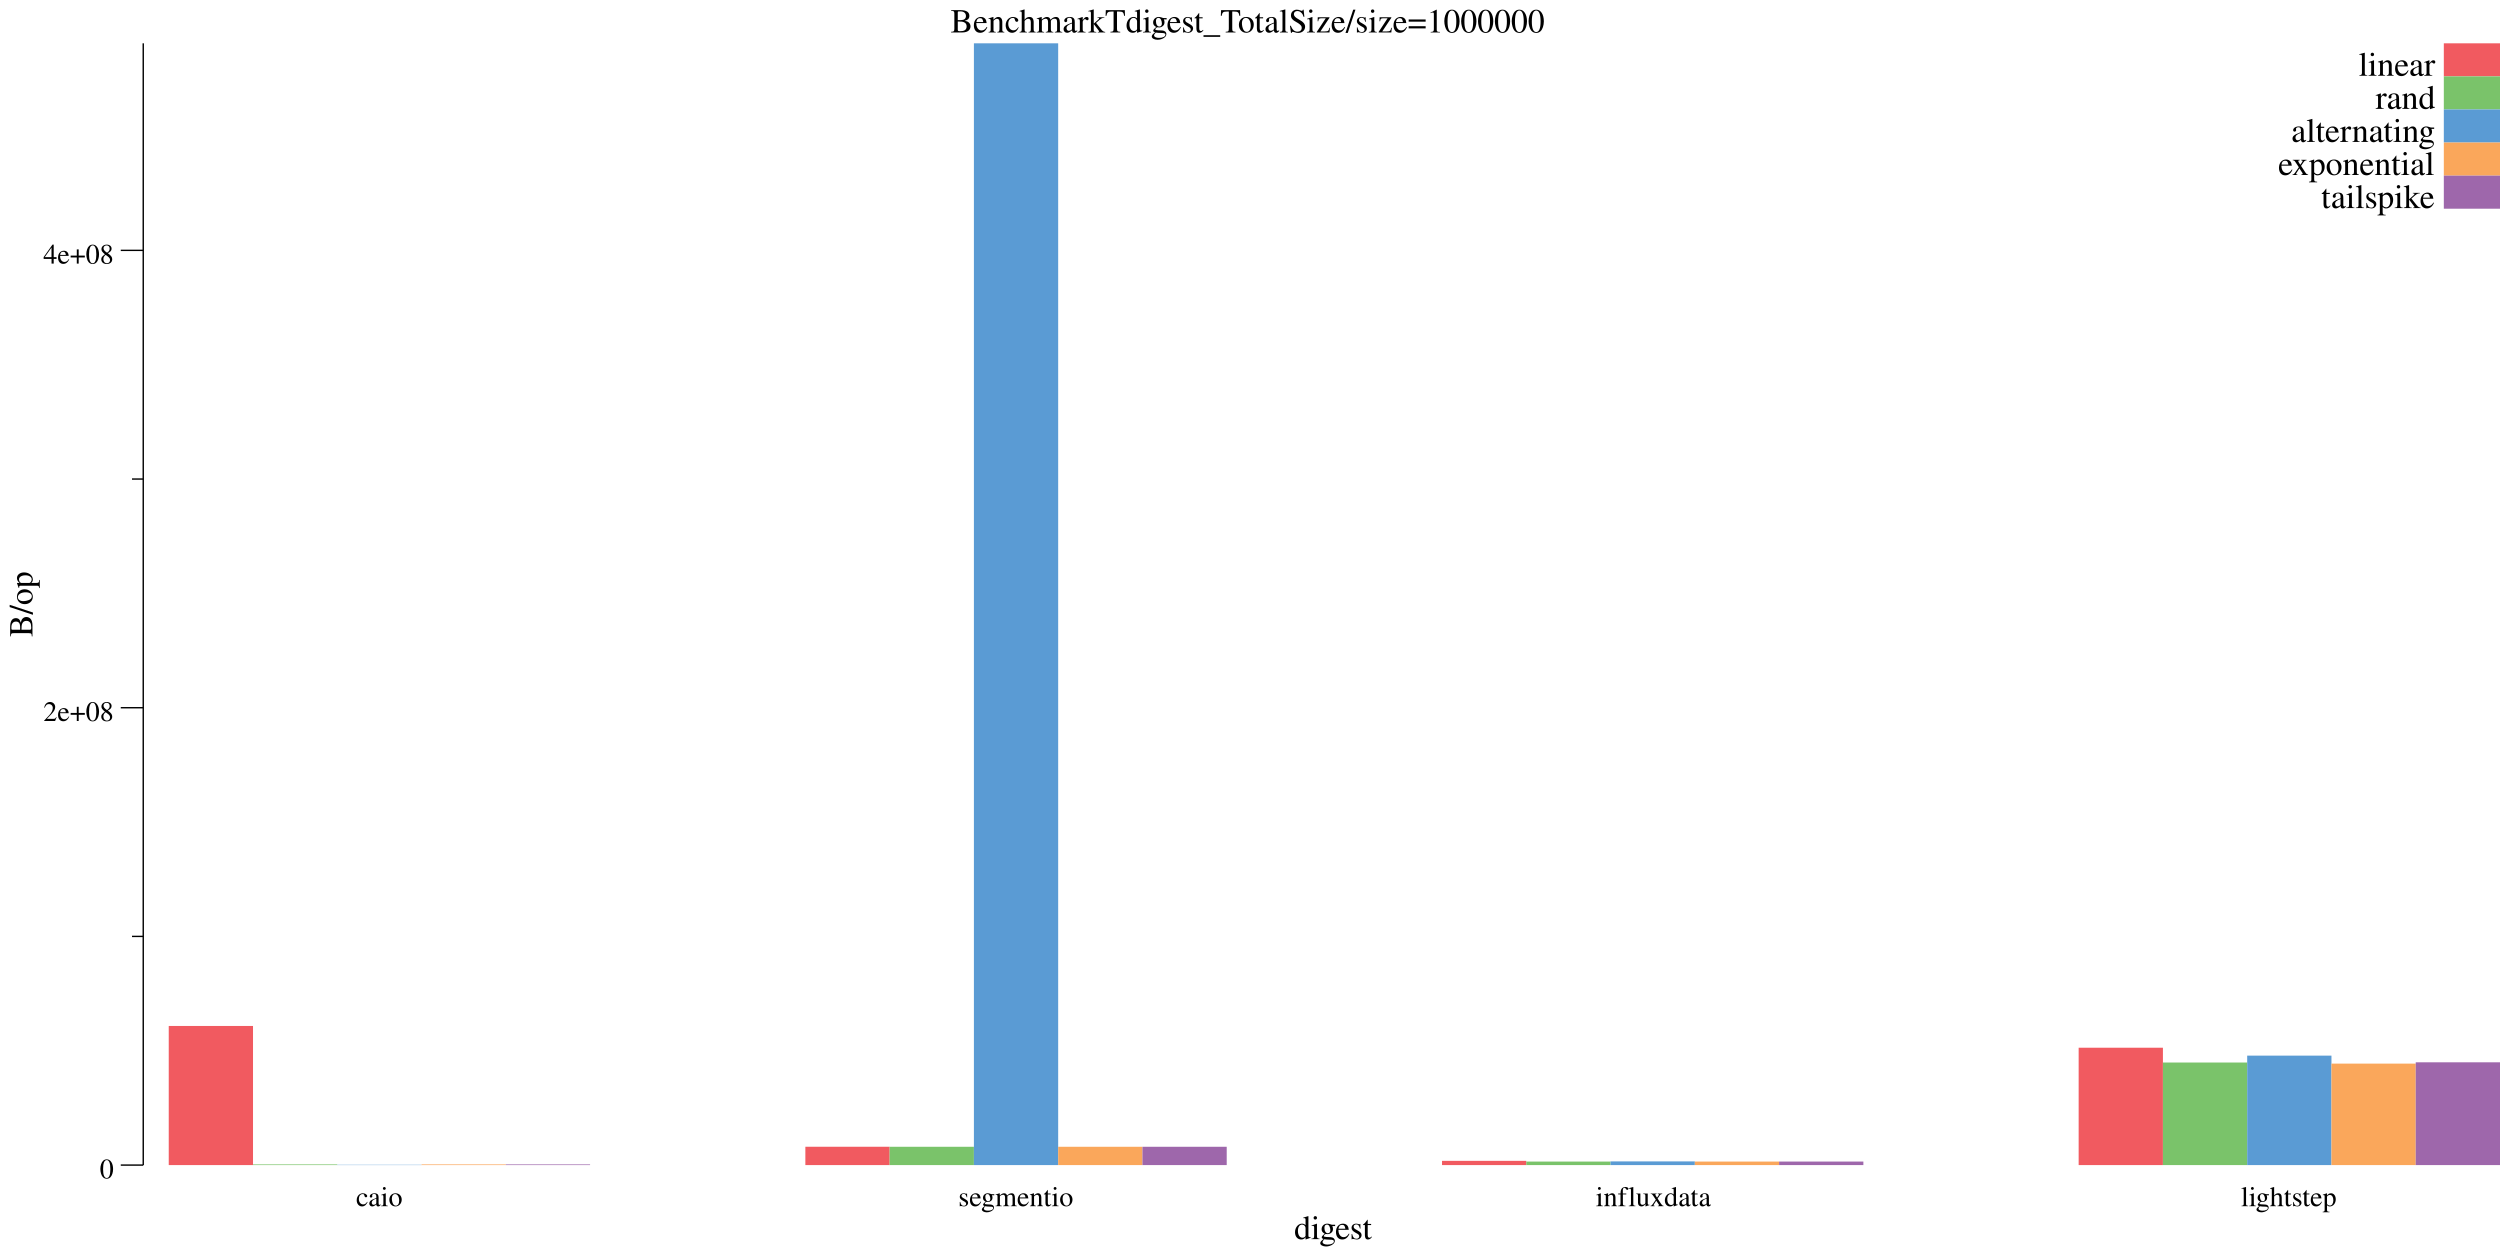
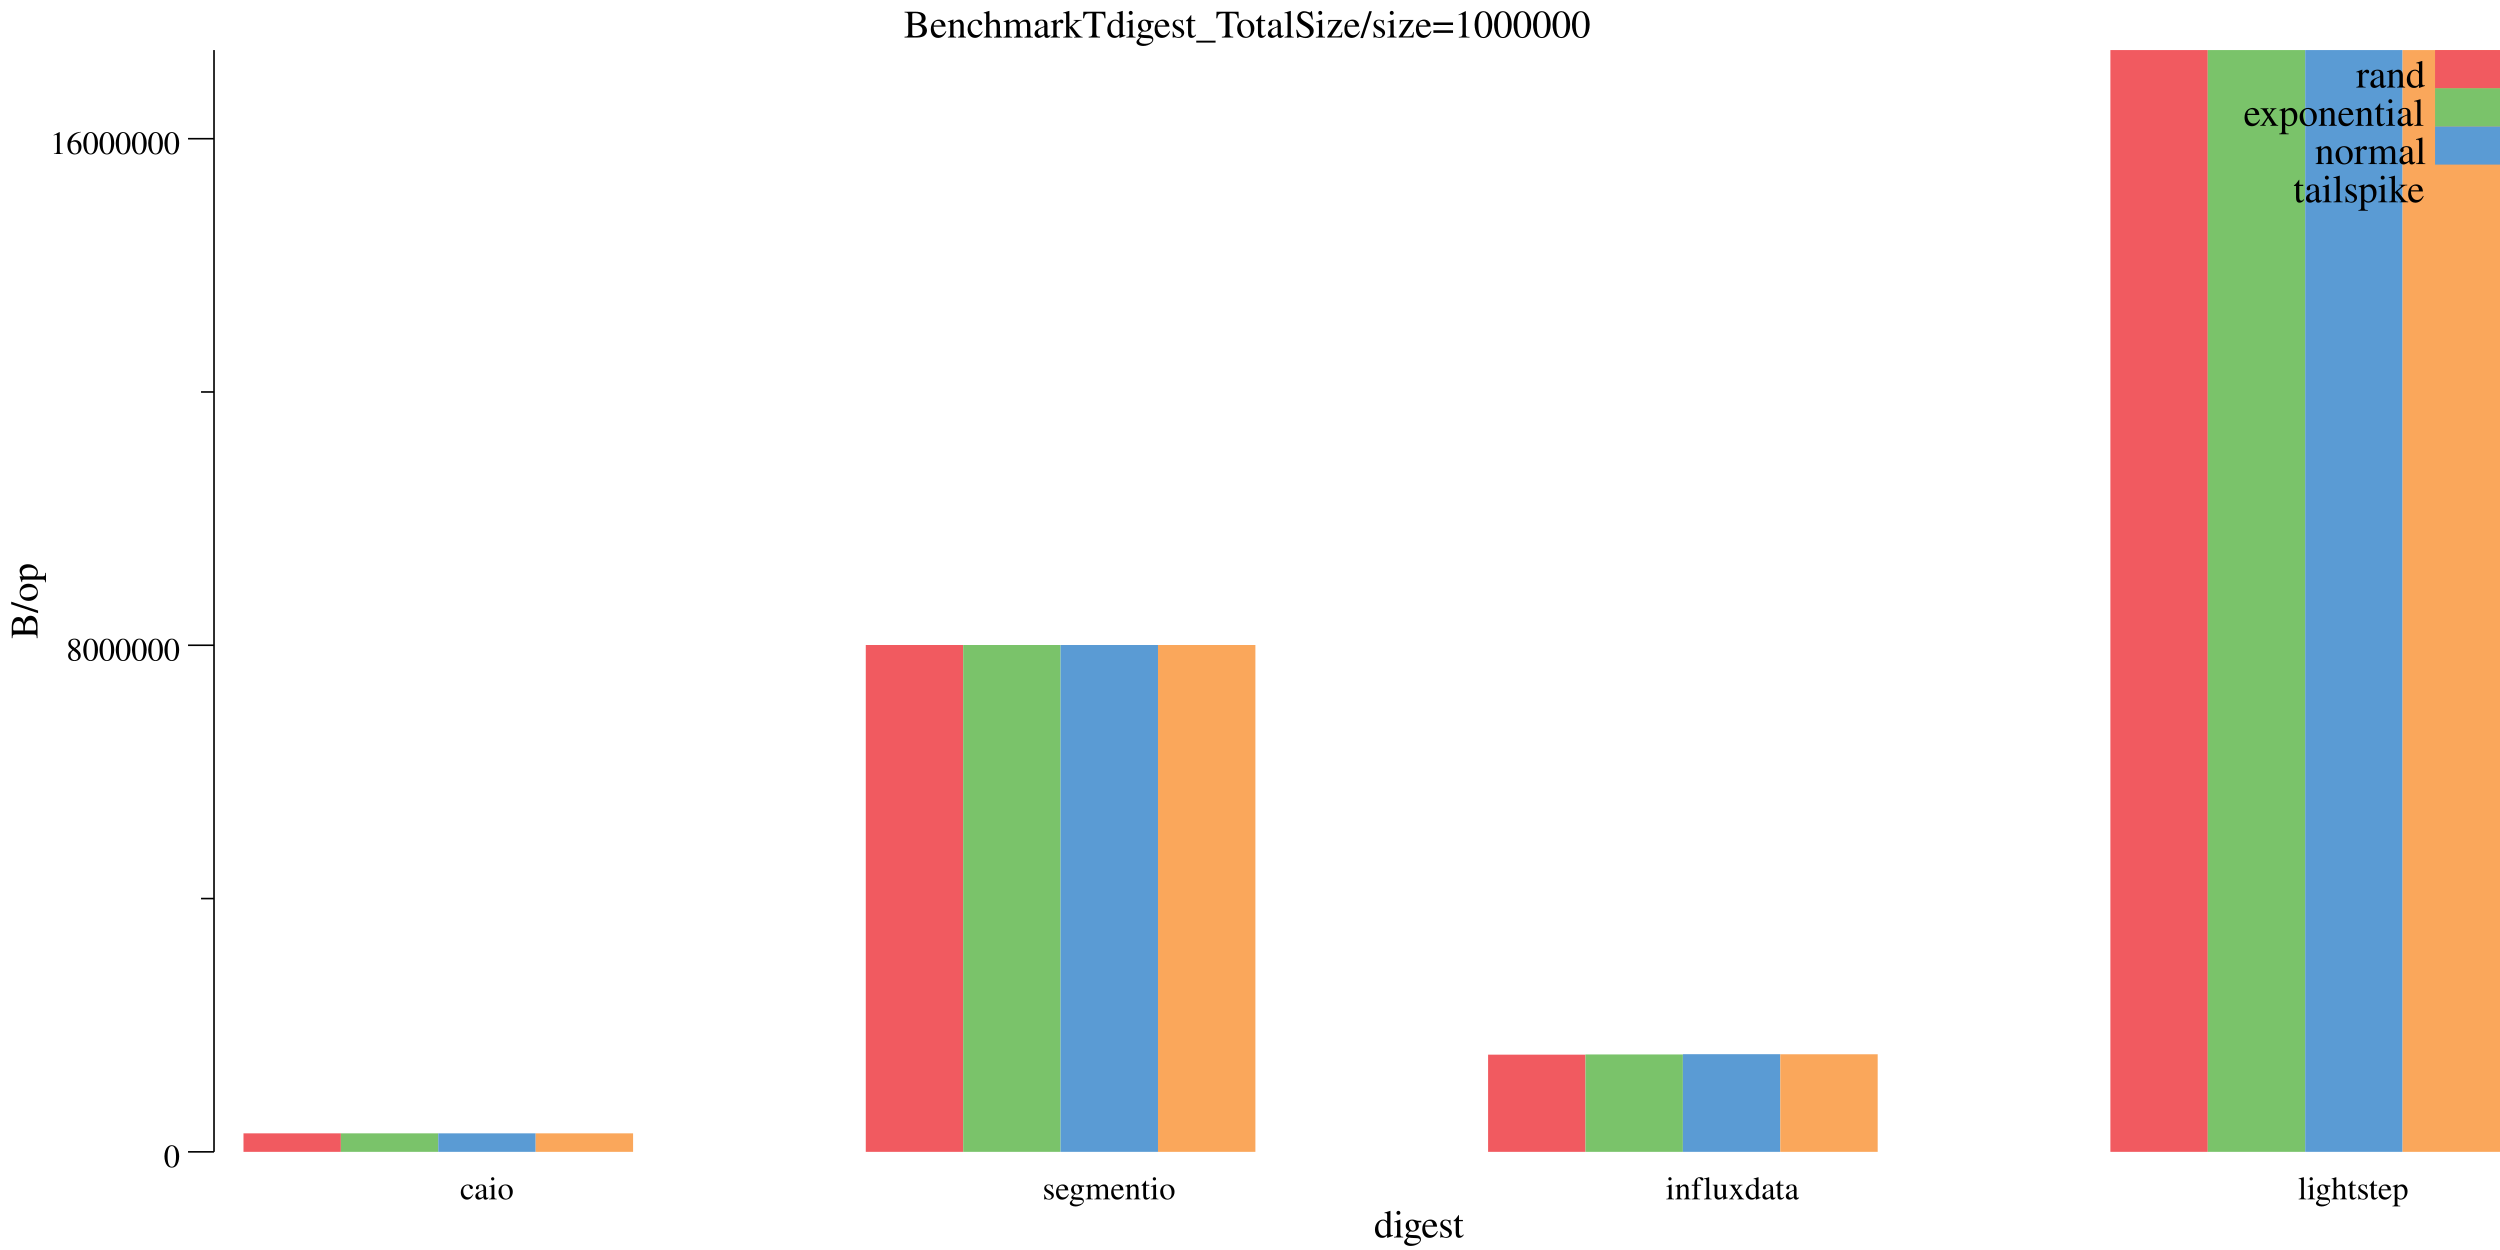
- <svg xmlns="http://www.w3.org/2000/svg" width="890pt" height="445pt" viewBox="0 0 890 445">
-   <g transform="scale(1, -1) translate(0, -445)">
-     <path d="M0,0L890,0L890,445L0,445Z" style="fill:#FFFFFF" />
-     <text x="338.39" y="-433.45" transform="scale(1, -1)" style="font-family:Times;font-weight:normal;font-style:normal;font-size:12px">BenchmarkTdigest_TotalSize/size=1000000</text>
-     <text x="460.7" y="-3.861" transform="scale(1, -1)" style="font-family:Times;font-weight:normal;font-style:normal;font-size:12px">digest</text>
-     <text x="126.74" y="-15.602" transform="scale(1, -1)" style="font-family:Times;font-weight:normal;font-style:normal;font-size:10px">caio</text>
-     <text x="341.16" y="-15.602" transform="scale(1, -1)" style="font-family:Times;font-weight:normal;font-style:normal;font-size:10px">segmentio</text>
-     <text x="568.09" y="-15.602" transform="scale(1, -1)" style="font-family:Times;font-weight:normal;font-style:normal;font-size:10px">influxdata</text>
-     <text x="797.78" y="-15.602" transform="scale(1, -1)" style="font-family:Times;font-weight:normal;font-style:normal;font-size:10px">lightstep</text>
+ <svg xmlns="http://www.w3.org/2000/svg" width="770pt" height="385pt" viewBox="0 0 770 385">
+   <g transform="scale(1, -1) translate(0, -385)">
+     <path d="M0,0L770,0L770,385L0,385Z" style="fill:#FFFFFF" />
+     <text x="278.39" y="-373.45" transform="scale(1, -1)" style="font-family:Times;font-weight:normal;font-style:normal;font-size:12px">BenchmarkTdigest_TotalSize/size=1000000</text>
+     <text x="423.16" y="-3.861" transform="scale(1, -1)" style="font-family:Times;font-weight:normal;font-style:normal;font-size:12px">digest</text>
+     <text x="141.67" y="-15.602" transform="scale(1, -1)" style="font-family:Times;font-weight:normal;font-style:normal;font-size:10px">caio</text>
+     <text x="321.11" y="-15.602" transform="scale(1, -1)" style="font-family:Times;font-weight:normal;font-style:normal;font-size:10px">segmentio</text>
+     <text x="513.06" y="-15.602" transform="scale(1, -1)" style="font-family:Times;font-weight:normal;font-style:normal;font-size:10px">influxdata</text>
+     <text x="707.78" y="-15.602" transform="scale(1, -1)" style="font-family:Times;font-weight:normal;font-style:normal;font-size:10px">lightstep</text>
    <g transform="rotate(90)">
-       <text x="218.24" y="11.555" transform="scale(1, -1)" style="font-family:Times;font-weight:normal;font-style:normal;font-size:12px">B/op</text>
+       <text x="188.24" y="11.555" transform="scale(1, -1)" style="font-family:Times;font-weight:normal;font-style:normal;font-size:12px">B/op</text>
    </g>
-     <text x="35.494" y="-25.509" transform="scale(1, -1)" style="font-family:Times;font-weight:normal;font-style:normal;font-size:10px">0</text>
-     <text x="15.416" y="-188.33" transform="scale(1, -1)" style="font-family:Times;font-weight:normal;font-style:normal;font-size:10px">2e+08</text>
-     <text x="15.416" y="-351.15" transform="scale(1, -1)" style="font-family:Times;font-weight:normal;font-style:normal;font-size:10px">4e+08</text>
-     <path d="M42.994,30.23L50.994,30.23" style="fill:none;stroke:#000000;stroke-width:0.5" />
-     <path d="M42.994,193.05L50.994,193.05" style="fill:none;stroke:#000000;stroke-width:0.5" />
-     <path d="M42.994,355.87L50.994,355.87" style="fill:none;stroke:#000000;stroke-width:0.5" />
-     <path d="M46.994,111.64L50.994,111.64" style="fill:none;stroke:#000000;stroke-width:0.5" />
-     <path d="M46.994,274.46L50.994,274.46" style="fill:none;stroke:#000000;stroke-width:0.5" />
-     <path d="M50.994,30.23L50.994,429.58" style="fill:none;stroke:#000000;stroke-width:0.5" />
-     <path d="M60.072,30.23L60.072,79.756L90.072,79.756L90.072,30.23Z" style="fill:#F15A60" />
-     <path d="M286.71,30.23L286.71,36.757L316.71,36.757L316.71,30.23Z" style="fill:#F15A60" />
-     <path d="M513.36,30.23L513.36,31.736L543.36,31.736L543.36,30.23Z" style="fill:#F15A60" />
-     <path d="M740,30.23L740,72.011L770,72.011L770,30.23Z" style="fill:#F15A60" />
-     <path d="M90.072,30.23L90.072,30.468L120.07,30.468L120.07,30.23Z" style="fill:#7AC36A" />
-     <path d="M316.71,30.23L316.71,36.747L346.71,36.747L346.71,30.23Z" style="fill:#7AC36A" />
-     <path d="M543.36,30.23L543.36,31.48L573.36,31.48L573.36,30.23Z" style="fill:#7AC36A" />
-     <path d="M770,30.23L770,66.742L800,66.742L800,30.23Z" style="fill:#7AC36A" />
-     <path d="M120.07,30.23L120.07,30.335L150.07,30.335L150.07,30.23Z" style="fill:#5A9BD4" />
-     <path d="M346.71,30.23L346.71,429.58L376.71,429.58L376.71,30.23Z" style="fill:#5A9BD4" />
-     <path d="M573.36,30.23L573.36,31.54L603.36,31.54L603.36,30.23Z" style="fill:#5A9BD4" />
-     <path d="M800,30.23L800,69.196L830,69.196L830,30.23Z" style="fill:#5A9BD4" />
-     <path d="M150.07,30.23L150.07,30.468L180.07,30.468L180.07,30.23Z" style="fill:#FAA75B" />
-     <path d="M376.71,30.23L376.71,36.747L406.71,36.747L406.71,30.23Z" style="fill:#FAA75B" />
-     <path d="M603.36,30.23L603.36,31.483L633.36,31.483L633.36,30.23Z" style="fill:#FAA75B" />
-     <path d="M830,30.23L830,66.354L860,66.354L860,30.23Z" style="fill:#FAA75B" />
-     <path d="M180.07,30.23L180.07,30.468L210.07,30.468L210.07,30.23Z" style="fill:#9E67AB" />
-     <path d="M406.71,30.23L406.71,36.747L436.71,36.747L436.71,30.23Z" style="fill:#9E67AB" />
-     <path d="M633.36,30.23L633.36,31.485L663.36,31.485L663.36,30.23Z" style="fill:#9E67AB" />
-     <path d="M860,30.23L860,66.819L890,66.819L890,30.23Z" style="fill:#9E67AB" />
-     <path d="M870,417.81L870,429.58L890,429.58L890,417.81Z" style="fill:#F15A60" />
-     <text x="839.68" y="-418.03" transform="scale(1, -1)" style="font-family:Times;font-weight:normal;font-style:normal;font-size:12px">linear</text>
-     <path d="M870,406.03L870,417.81L890,417.81L890,406.03Z" style="fill:#7AC36A" />
-     <text x="845.68" y="-406.25" transform="scale(1, -1)" style="font-family:Times;font-weight:normal;font-style:normal;font-size:12px">rand</text>
-     <path d="M870,394.25L870,406.03L890,406.03L890,394.25Z" style="fill:#5A9BD4" />
-     <text x="815.69" y="-394.47" transform="scale(1, -1)" style="font-family:Times;font-weight:normal;font-style:normal;font-size:12px">alternating</text>
-     <path d="M870,382.47L870,394.25L890,394.25L890,382.47Z" style="fill:#FAA75B" />
-     <text x="811.02" y="-382.7" transform="scale(1, -1)" style="font-family:Times;font-weight:normal;font-style:normal;font-size:12px">exponential</text>
-     <path d="M870,370.7L870,382.47L890,382.47L890,370.7Z" style="fill:#9E67AB" />
-     <text x="826.34" y="-370.92" transform="scale(1, -1)" style="font-family:Times;font-weight:normal;font-style:normal;font-size:12px">tailspike</text>
+     <text x="50.416" y="-25.509" transform="scale(1, -1)" style="font-family:Times;font-weight:normal;font-style:normal;font-size:10px">0</text>
+     <text x="20.416" y="-181.54" transform="scale(1, -1)" style="font-family:Times;font-weight:normal;font-style:normal;font-size:10px">8000000</text>
+     <text x="15.416" y="-337.56" transform="scale(1, -1)" style="font-family:Times;font-weight:normal;font-style:normal;font-size:10px">16000000</text>
+     <path d="M57.916,30.23L65.916,30.23" style="fill:none;stroke:#000000;stroke-width:0.5" />
+     <path d="M57.916,186.26L65.916,186.26" style="fill:none;stroke:#000000;stroke-width:0.5" />
+     <path d="M57.916,342.28L65.916,342.28" style="fill:none;stroke:#000000;stroke-width:0.5" />
+     <path d="M61.916,108.24L65.916,108.24" style="fill:none;stroke:#000000;stroke-width:0.5" />
+     <path d="M61.916,264.27L65.916,264.27" style="fill:none;stroke:#000000;stroke-width:0.5" />
+     <path d="M65.916,30.23L65.916,369.58" style="fill:none;stroke:#000000;stroke-width:0.5" />
+     <path d="M74.994,30.23L74.994,35.931L104.99,35.931L104.99,30.23Z" style="fill:#F15A60" />
+     <path d="M266.66,30.23L266.66,186.34L296.66,186.34L296.66,30.23Z" style="fill:#F15A60" />
+     <path d="M458.33,30.23L458.33,60.165L488.33,60.165L488.33,30.23Z" style="fill:#F15A60" />
+     <path d="M650,30.23L650,369.58L680,369.58L680,30.23Z" style="fill:#F15A60" />
+     <path d="M104.99,30.23L104.99,35.931L134.99,35.931L134.99,30.23Z" style="fill:#7AC36A" />
+     <path d="M296.66,30.23L296.66,186.34L326.66,186.34L326.66,30.23Z" style="fill:#7AC36A" />
+     <path d="M488.33,30.23L488.33,60.23L518.33,60.23L518.33,30.23Z" style="fill:#7AC36A" />
+     <path d="M680,30.23L680,369.58L710,369.58L710,30.23Z" style="fill:#7AC36A" />
+     <path d="M134.99,30.23L134.99,35.931L164.99,35.931L164.99,30.23Z" style="fill:#5A9BD4" />
+     <path d="M326.66,30.23L326.66,186.34L356.66,186.34L356.66,30.23Z" style="fill:#5A9BD4" />
+     <path d="M518.33,30.23L518.33,60.31L548.33,60.31L548.33,30.23Z" style="fill:#5A9BD4" />
+     <path d="M710,30.23L710,369.58L740,369.58L740,30.23Z" style="fill:#5A9BD4" />
+     <path d="M164.99,30.23L164.99,35.931L194.99,35.931L194.99,30.23Z" style="fill:#FAA75B" />
+     <path d="M356.66,30.23L356.66,186.34L386.66,186.34L386.66,30.23Z" style="fill:#FAA75B" />
+     <path d="M548.33,30.23L548.33,60.285L578.33,60.285L578.33,30.23Z" style="fill:#FAA75B" />
+     <path d="M740,30.23L740,369.58L770,369.58L770,30.23Z" style="fill:#FAA75B" />
+     <path d="M750,357.81L750,369.58L770,369.58L770,357.81Z" style="fill:#F15A60" />
+     <text x="725.68" y="-358.03" transform="scale(1, -1)" style="font-family:Times;font-weight:normal;font-style:normal;font-size:12px">rand</text>
+     <path d="M750,346.03L750,357.81L770,357.81L770,346.03Z" style="fill:#7AC36A" />
+     <text x="691.02" y="-346.25" transform="scale(1, -1)" style="font-family:Times;font-weight:normal;font-style:normal;font-size:12px">exponential</text>
+     <path d="M750,334.25L750,346.03L770,346.03L770,334.25Z" style="fill:#5A9BD4" />
+     <text x="713.01" y="-334.47" transform="scale(1, -1)" style="font-family:Times;font-weight:normal;font-style:normal;font-size:12px">normal</text>
+     <path d="M750,322.47L750,334.25L770,334.25L770,322.47Z" style="fill:#FAA75B" />
+     <text x="706.34" y="-322.7" transform="scale(1, -1)" style="font-family:Times;font-weight:normal;font-style:normal;font-size:12px">tailspike</text>
  </g>
</svg>
